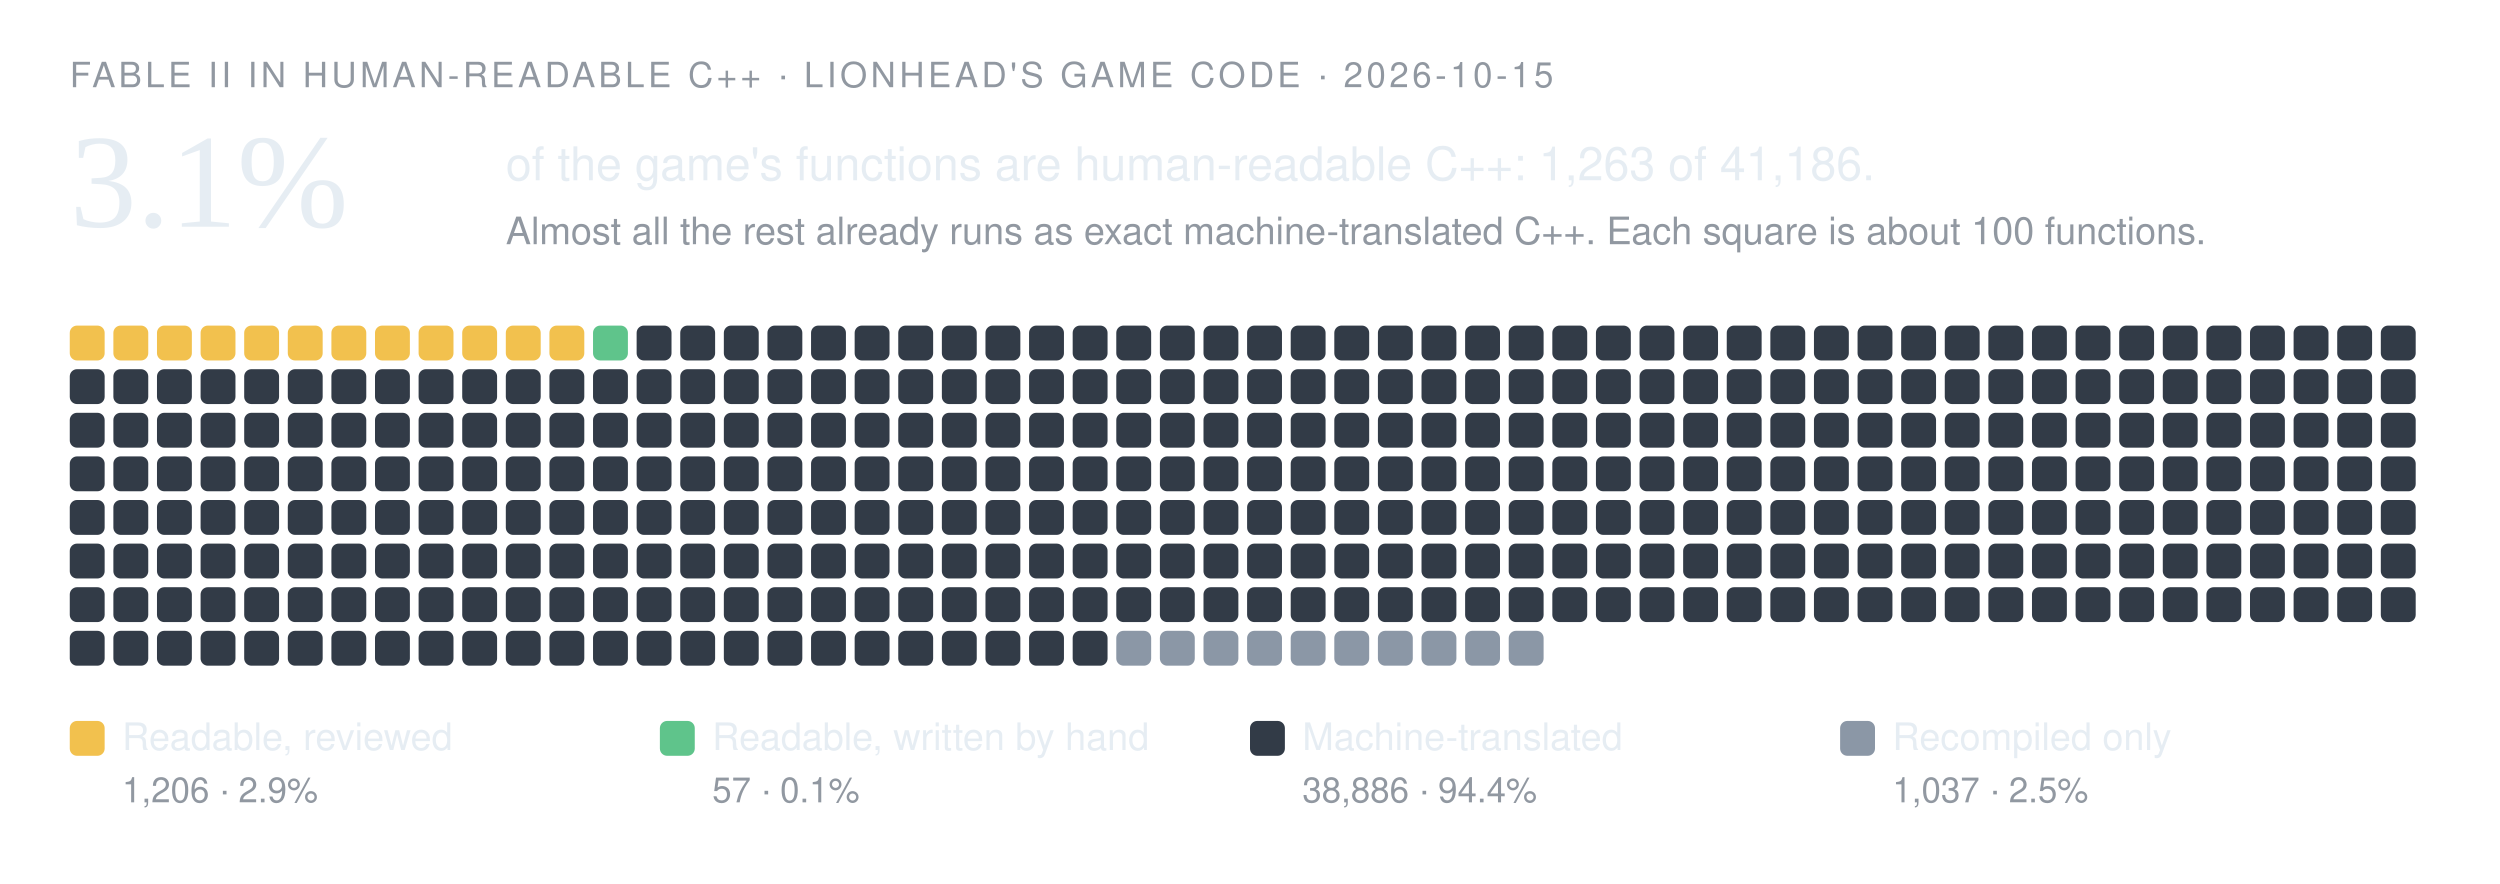
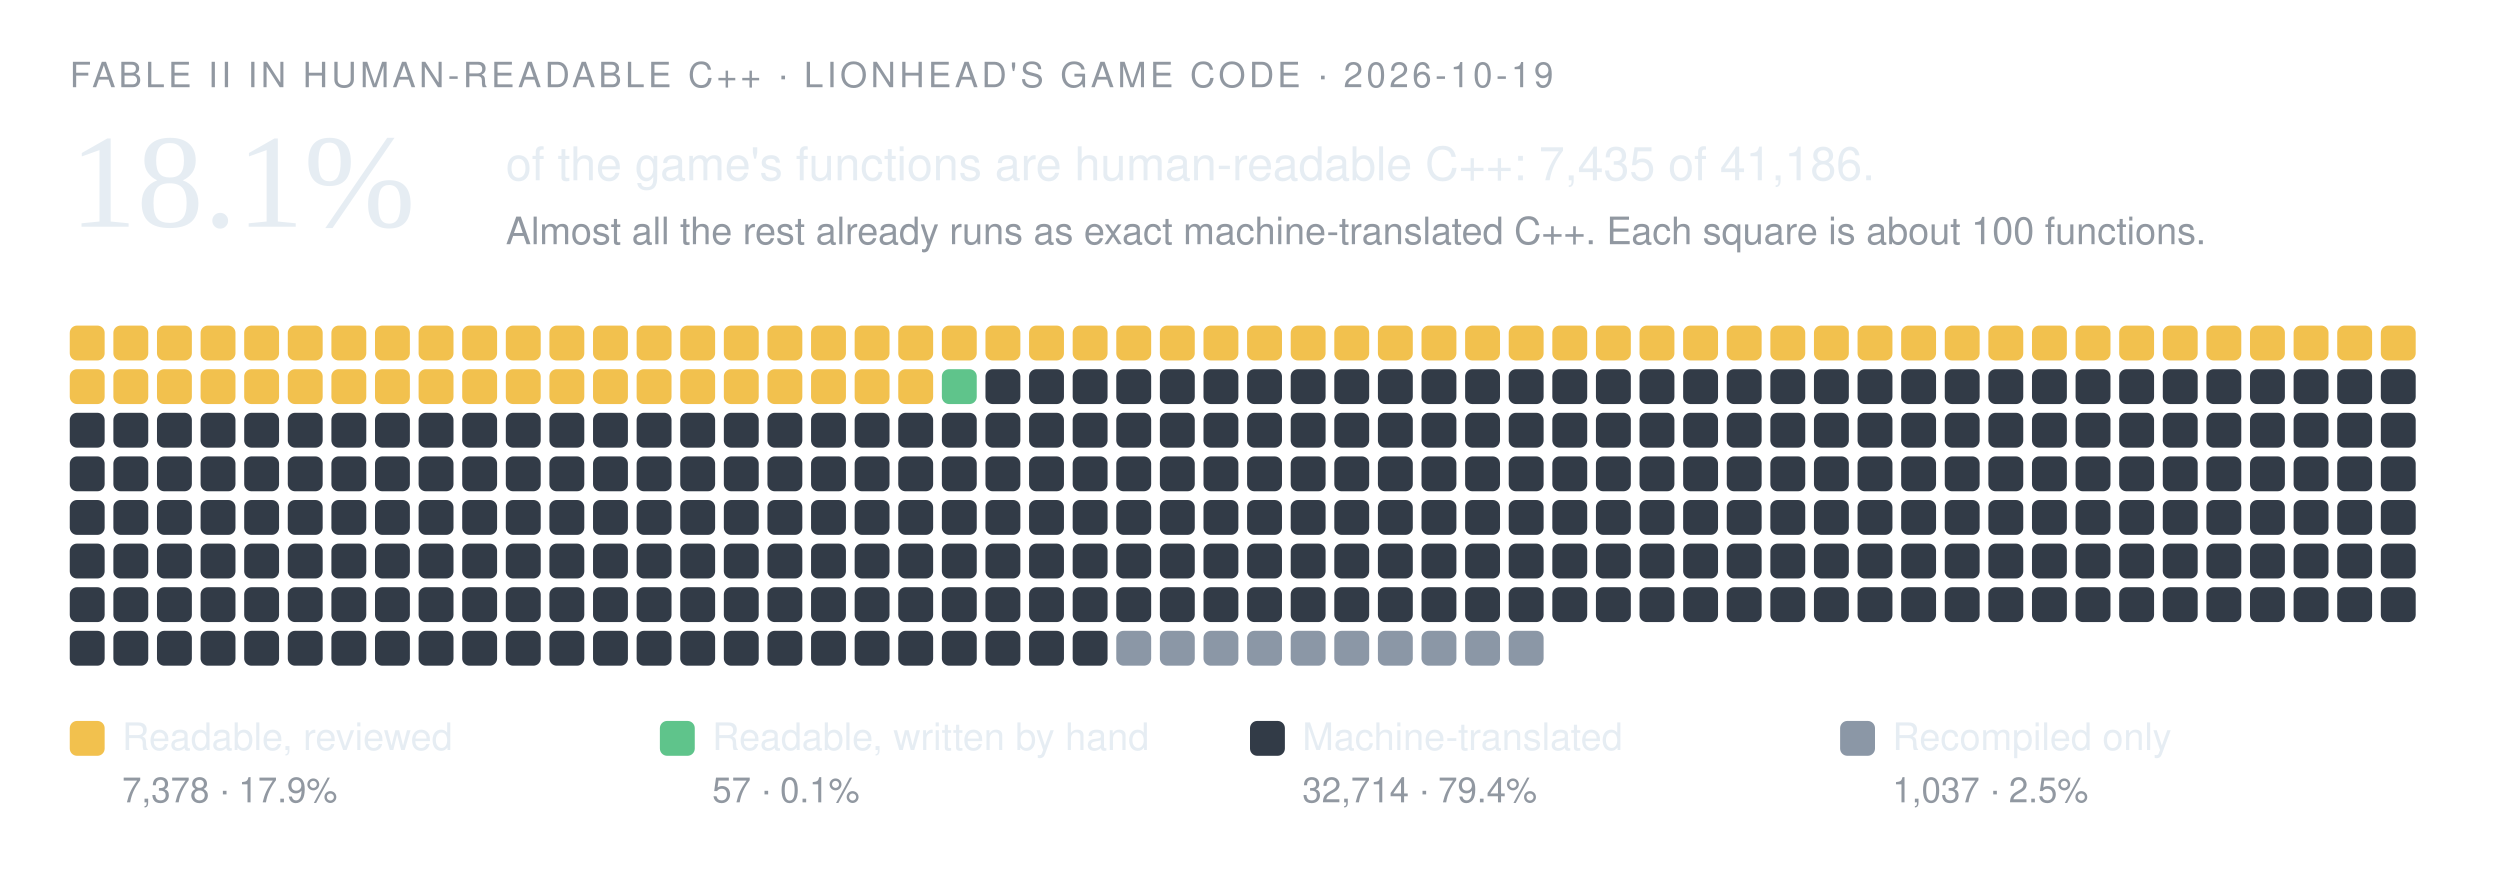
- <svg xmlns="http://www.w3.org/2000/svg" width="860" height="304" viewBox="0 0 860 304" role="img" aria-label="3.1% of Lionhead's game functions are human-readable C++ (1,263 of 41,186), as of 2026-10-15">
-   <text x="24" y="30" font-family="Segoe UI, -apple-system, BlinkMacSystemFont, Helvetica, Arial, sans-serif" font-size="12" letter-spacing="1.2" fill="#9198a1">FABLE II IN HUMAN-READABLE C++ · LIONHEAD'S GAME CODE · 2026-10-15</text>
-   <text x="24" y="78" font-family="Georgia, 'Times New Roman', serif" font-size="46" fill="#e6edf3">3.1%</text>
-   <text x="174" y="62" font-family="Segoe UI, -apple-system, BlinkMacSystemFont, Helvetica, Arial, sans-serif" font-size="16" fill="#e6edf3">of the game's functions are human-readable C++: 1,263 of 41,186.</text>
+ <svg xmlns="http://www.w3.org/2000/svg" width="860" height="304" viewBox="0 0 860 304" role="img" aria-label="18.1% of Lionhead's game functions are human-readable C++ (7,435 of 41,186), as of 2026-10-19">
+   <text x="24" y="30" font-family="Segoe UI, -apple-system, BlinkMacSystemFont, Helvetica, Arial, sans-serif" font-size="12" letter-spacing="1.2" fill="#9198a1">FABLE II IN HUMAN-READABLE C++ · LIONHEAD'S GAME CODE · 2026-10-19</text>
+   <text x="24" y="78" font-family="Georgia, 'Times New Roman', serif" font-size="46" fill="#e6edf3">18.1%</text>
+   <text x="174" y="62" font-family="Segoe UI, -apple-system, BlinkMacSystemFont, Helvetica, Arial, sans-serif" font-size="16" fill="#e6edf3">of the game's functions are human-readable C++: 7,435 of 41,186.</text>
  <text x="174" y="84" font-family="Segoe UI, -apple-system, BlinkMacSystemFont, Helvetica, Arial, sans-serif" font-size="13" fill="#9198a1">Almost all the rest already runs as exact machine-translated C++. Each square is about 100 functions.</text>
  <rect x="24" y="112" width="12" height="12" rx="2.5" fill="#f2c14e" />
  <rect x="39" y="112" width="12" height="12" rx="2.5" fill="#f2c14e" />
  <rect x="54" y="112" width="12" height="12" rx="2.5" fill="#f2c14e" />
  <rect x="69" y="112" width="12" height="12" rx="2.5" fill="#f2c14e" />
  <rect x="84" y="112" width="12" height="12" rx="2.5" fill="#f2c14e" />
  <rect x="99" y="112" width="12" height="12" rx="2.5" fill="#f2c14e" />
  <rect x="114" y="112" width="12" height="12" rx="2.5" fill="#f2c14e" />
  <rect x="129" y="112" width="12" height="12" rx="2.5" fill="#f2c14e" />
  <rect x="144" y="112" width="12" height="12" rx="2.5" fill="#f2c14e" />
  <rect x="159" y="112" width="12" height="12" rx="2.5" fill="#f2c14e" />
  <rect x="174" y="112" width="12" height="12" rx="2.5" fill="#f2c14e" />
  <rect x="189" y="112" width="12" height="12" rx="2.5" fill="#f2c14e" />
-   <rect x="204" y="112" width="12" height="12" rx="2.5" fill="#5fc48b" />
-   <rect x="219" y="112" width="12" height="12" rx="2.5" fill="#323b47" />
-   <rect x="234" y="112" width="12" height="12" rx="2.5" fill="#323b47" />
-   <rect x="249" y="112" width="12" height="12" rx="2.5" fill="#323b47" />
-   <rect x="264" y="112" width="12" height="12" rx="2.5" fill="#323b47" />
-   <rect x="279" y="112" width="12" height="12" rx="2.5" fill="#323b47" />
-   <rect x="294" y="112" width="12" height="12" rx="2.5" fill="#323b47" />
-   <rect x="309" y="112" width="12" height="12" rx="2.5" fill="#323b47" />
-   <rect x="324" y="112" width="12" height="12" rx="2.5" fill="#323b47" />
-   <rect x="339" y="112" width="12" height="12" rx="2.5" fill="#323b47" />
-   <rect x="354" y="112" width="12" height="12" rx="2.5" fill="#323b47" />
-   <rect x="369" y="112" width="12" height="12" rx="2.5" fill="#323b47" />
-   <rect x="384" y="112" width="12" height="12" rx="2.5" fill="#323b47" />
-   <rect x="399" y="112" width="12" height="12" rx="2.5" fill="#323b47" />
-   <rect x="414" y="112" width="12" height="12" rx="2.5" fill="#323b47" />
-   <rect x="429" y="112" width="12" height="12" rx="2.5" fill="#323b47" />
-   <rect x="444" y="112" width="12" height="12" rx="2.5" fill="#323b47" />
-   <rect x="459" y="112" width="12" height="12" rx="2.5" fill="#323b47" />
-   <rect x="474" y="112" width="12" height="12" rx="2.5" fill="#323b47" />
-   <rect x="489" y="112" width="12" height="12" rx="2.5" fill="#323b47" />
-   <rect x="504" y="112" width="12" height="12" rx="2.5" fill="#323b47" />
-   <rect x="519" y="112" width="12" height="12" rx="2.5" fill="#323b47" />
-   <rect x="534" y="112" width="12" height="12" rx="2.5" fill="#323b47" />
-   <rect x="549" y="112" width="12" height="12" rx="2.5" fill="#323b47" />
-   <rect x="564" y="112" width="12" height="12" rx="2.5" fill="#323b47" />
-   <rect x="579" y="112" width="12" height="12" rx="2.5" fill="#323b47" />
-   <rect x="594" y="112" width="12" height="12" rx="2.5" fill="#323b47" />
-   <rect x="609" y="112" width="12" height="12" rx="2.5" fill="#323b47" />
-   <rect x="624" y="112" width="12" height="12" rx="2.5" fill="#323b47" />
-   <rect x="639" y="112" width="12" height="12" rx="2.5" fill="#323b47" />
-   <rect x="654" y="112" width="12" height="12" rx="2.5" fill="#323b47" />
-   <rect x="669" y="112" width="12" height="12" rx="2.5" fill="#323b47" />
-   <rect x="684" y="112" width="12" height="12" rx="2.5" fill="#323b47" />
-   <rect x="699" y="112" width="12" height="12" rx="2.5" fill="#323b47" />
-   <rect x="714" y="112" width="12" height="12" rx="2.5" fill="#323b47" />
-   <rect x="729" y="112" width="12" height="12" rx="2.5" fill="#323b47" />
-   <rect x="744" y="112" width="12" height="12" rx="2.5" fill="#323b47" />
-   <rect x="759" y="112" width="12" height="12" rx="2.5" fill="#323b47" />
-   <rect x="774" y="112" width="12" height="12" rx="2.5" fill="#323b47" />
-   <rect x="789" y="112" width="12" height="12" rx="2.5" fill="#323b47" />
-   <rect x="804" y="112" width="12" height="12" rx="2.5" fill="#323b47" />
-   <rect x="819" y="112" width="12" height="12" rx="2.5" fill="#323b47" />
-   <rect x="24" y="127" width="12" height="12" rx="2.5" fill="#323b47" />
-   <rect x="39" y="127" width="12" height="12" rx="2.5" fill="#323b47" />
-   <rect x="54" y="127" width="12" height="12" rx="2.5" fill="#323b47" />
-   <rect x="69" y="127" width="12" height="12" rx="2.5" fill="#323b47" />
-   <rect x="84" y="127" width="12" height="12" rx="2.5" fill="#323b47" />
-   <rect x="99" y="127" width="12" height="12" rx="2.5" fill="#323b47" />
-   <rect x="114" y="127" width="12" height="12" rx="2.5" fill="#323b47" />
-   <rect x="129" y="127" width="12" height="12" rx="2.5" fill="#323b47" />
-   <rect x="144" y="127" width="12" height="12" rx="2.5" fill="#323b47" />
-   <rect x="159" y="127" width="12" height="12" rx="2.5" fill="#323b47" />
-   <rect x="174" y="127" width="12" height="12" rx="2.5" fill="#323b47" />
-   <rect x="189" y="127" width="12" height="12" rx="2.5" fill="#323b47" />
-   <rect x="204" y="127" width="12" height="12" rx="2.5" fill="#323b47" />
-   <rect x="219" y="127" width="12" height="12" rx="2.5" fill="#323b47" />
-   <rect x="234" y="127" width="12" height="12" rx="2.5" fill="#323b47" />
-   <rect x="249" y="127" width="12" height="12" rx="2.5" fill="#323b47" />
-   <rect x="264" y="127" width="12" height="12" rx="2.5" fill="#323b47" />
-   <rect x="279" y="127" width="12" height="12" rx="2.5" fill="#323b47" />
-   <rect x="294" y="127" width="12" height="12" rx="2.5" fill="#323b47" />
-   <rect x="309" y="127" width="12" height="12" rx="2.5" fill="#323b47" />
-   <rect x="324" y="127" width="12" height="12" rx="2.5" fill="#323b47" />
+   <rect x="204" y="112" width="12" height="12" rx="2.5" fill="#f2c14e" />
+   <rect x="219" y="112" width="12" height="12" rx="2.5" fill="#f2c14e" />
+   <rect x="234" y="112" width="12" height="12" rx="2.5" fill="#f2c14e" />
+   <rect x="249" y="112" width="12" height="12" rx="2.5" fill="#f2c14e" />
+   <rect x="264" y="112" width="12" height="12" rx="2.5" fill="#f2c14e" />
+   <rect x="279" y="112" width="12" height="12" rx="2.5" fill="#f2c14e" />
+   <rect x="294" y="112" width="12" height="12" rx="2.5" fill="#f2c14e" />
+   <rect x="309" y="112" width="12" height="12" rx="2.5" fill="#f2c14e" />
+   <rect x="324" y="112" width="12" height="12" rx="2.5" fill="#f2c14e" />
+   <rect x="339" y="112" width="12" height="12" rx="2.5" fill="#f2c14e" />
+   <rect x="354" y="112" width="12" height="12" rx="2.5" fill="#f2c14e" />
+   <rect x="369" y="112" width="12" height="12" rx="2.5" fill="#f2c14e" />
+   <rect x="384" y="112" width="12" height="12" rx="2.5" fill="#f2c14e" />
+   <rect x="399" y="112" width="12" height="12" rx="2.5" fill="#f2c14e" />
+   <rect x="414" y="112" width="12" height="12" rx="2.5" fill="#f2c14e" />
+   <rect x="429" y="112" width="12" height="12" rx="2.5" fill="#f2c14e" />
+   <rect x="444" y="112" width="12" height="12" rx="2.5" fill="#f2c14e" />
+   <rect x="459" y="112" width="12" height="12" rx="2.5" fill="#f2c14e" />
+   <rect x="474" y="112" width="12" height="12" rx="2.5" fill="#f2c14e" />
+   <rect x="489" y="112" width="12" height="12" rx="2.5" fill="#f2c14e" />
+   <rect x="504" y="112" width="12" height="12" rx="2.5" fill="#f2c14e" />
+   <rect x="519" y="112" width="12" height="12" rx="2.5" fill="#f2c14e" />
+   <rect x="534" y="112" width="12" height="12" rx="2.5" fill="#f2c14e" />
+   <rect x="549" y="112" width="12" height="12" rx="2.5" fill="#f2c14e" />
+   <rect x="564" y="112" width="12" height="12" rx="2.5" fill="#f2c14e" />
+   <rect x="579" y="112" width="12" height="12" rx="2.5" fill="#f2c14e" />
+   <rect x="594" y="112" width="12" height="12" rx="2.5" fill="#f2c14e" />
+   <rect x="609" y="112" width="12" height="12" rx="2.5" fill="#f2c14e" />
+   <rect x="624" y="112" width="12" height="12" rx="2.5" fill="#f2c14e" />
+   <rect x="639" y="112" width="12" height="12" rx="2.5" fill="#f2c14e" />
+   <rect x="654" y="112" width="12" height="12" rx="2.5" fill="#f2c14e" />
+   <rect x="669" y="112" width="12" height="12" rx="2.5" fill="#f2c14e" />
+   <rect x="684" y="112" width="12" height="12" rx="2.5" fill="#f2c14e" />
+   <rect x="699" y="112" width="12" height="12" rx="2.5" fill="#f2c14e" />
+   <rect x="714" y="112" width="12" height="12" rx="2.5" fill="#f2c14e" />
+   <rect x="729" y="112" width="12" height="12" rx="2.5" fill="#f2c14e" />
+   <rect x="744" y="112" width="12" height="12" rx="2.5" fill="#f2c14e" />
+   <rect x="759" y="112" width="12" height="12" rx="2.5" fill="#f2c14e" />
+   <rect x="774" y="112" width="12" height="12" rx="2.5" fill="#f2c14e" />
+   <rect x="789" y="112" width="12" height="12" rx="2.5" fill="#f2c14e" />
+   <rect x="804" y="112" width="12" height="12" rx="2.5" fill="#f2c14e" />
+   <rect x="819" y="112" width="12" height="12" rx="2.5" fill="#f2c14e" />
+   <rect x="24" y="127" width="12" height="12" rx="2.5" fill="#f2c14e" />
+   <rect x="39" y="127" width="12" height="12" rx="2.5" fill="#f2c14e" />
+   <rect x="54" y="127" width="12" height="12" rx="2.5" fill="#f2c14e" />
+   <rect x="69" y="127" width="12" height="12" rx="2.5" fill="#f2c14e" />
+   <rect x="84" y="127" width="12" height="12" rx="2.5" fill="#f2c14e" />
+   <rect x="99" y="127" width="12" height="12" rx="2.5" fill="#f2c14e" />
+   <rect x="114" y="127" width="12" height="12" rx="2.5" fill="#f2c14e" />
+   <rect x="129" y="127" width="12" height="12" rx="2.5" fill="#f2c14e" />
+   <rect x="144" y="127" width="12" height="12" rx="2.5" fill="#f2c14e" />
+   <rect x="159" y="127" width="12" height="12" rx="2.5" fill="#f2c14e" />
+   <rect x="174" y="127" width="12" height="12" rx="2.5" fill="#f2c14e" />
+   <rect x="189" y="127" width="12" height="12" rx="2.5" fill="#f2c14e" />
+   <rect x="204" y="127" width="12" height="12" rx="2.5" fill="#f2c14e" />
+   <rect x="219" y="127" width="12" height="12" rx="2.5" fill="#f2c14e" />
+   <rect x="234" y="127" width="12" height="12" rx="2.5" fill="#f2c14e" />
+   <rect x="249" y="127" width="12" height="12" rx="2.5" fill="#f2c14e" />
+   <rect x="264" y="127" width="12" height="12" rx="2.5" fill="#f2c14e" />
+   <rect x="279" y="127" width="12" height="12" rx="2.5" fill="#f2c14e" />
+   <rect x="294" y="127" width="12" height="12" rx="2.5" fill="#f2c14e" />
+   <rect x="309" y="127" width="12" height="12" rx="2.5" fill="#f2c14e" />
+   <rect x="324" y="127" width="12" height="12" rx="2.5" fill="#5fc48b" />
  <rect x="339" y="127" width="12" height="12" rx="2.5" fill="#323b47" />
  <rect x="354" y="127" width="12" height="12" rx="2.5" fill="#323b47" />
  <rect x="369" y="127" width="12" height="12" rx="2.5" fill="#323b47" />
  <rect x="384" y="127" width="12" height="12" rx="2.5" fill="#323b47" />
  <rect x="399" y="127" width="12" height="12" rx="2.5" fill="#323b47" />
  <rect x="414" y="127" width="12" height="12" rx="2.5" fill="#323b47" />
  <rect x="429" y="127" width="12" height="12" rx="2.5" fill="#323b47" />
  <rect x="444" y="127" width="12" height="12" rx="2.5" fill="#323b47" />
  <rect x="459" y="127" width="12" height="12" rx="2.5" fill="#323b47" />
  <rect x="474" y="127" width="12" height="12" rx="2.5" fill="#323b47" />
  <rect x="489" y="127" width="12" height="12" rx="2.5" fill="#323b47" />
  <rect x="504" y="127" width="12" height="12" rx="2.5" fill="#323b47" />
  <rect x="519" y="127" width="12" height="12" rx="2.5" fill="#323b47" />
  <rect x="534" y="127" width="12" height="12" rx="2.5" fill="#323b47" />
  <rect x="549" y="127" width="12" height="12" rx="2.5" fill="#323b47" />
  <rect x="564" y="127" width="12" height="12" rx="2.5" fill="#323b47" />
  <rect x="579" y="127" width="12" height="12" rx="2.5" fill="#323b47" />
  <rect x="594" y="127" width="12" height="12" rx="2.5" fill="#323b47" />
  <rect x="609" y="127" width="12" height="12" rx="2.5" fill="#323b47" />
  <rect x="624" y="127" width="12" height="12" rx="2.5" fill="#323b47" />
  <rect x="639" y="127" width="12" height="12" rx="2.5" fill="#323b47" />
  <rect x="654" y="127" width="12" height="12" rx="2.5" fill="#323b47" />
  <rect x="669" y="127" width="12" height="12" rx="2.5" fill="#323b47" />
  <rect x="684" y="127" width="12" height="12" rx="2.5" fill="#323b47" />
  <rect x="699" y="127" width="12" height="12" rx="2.5" fill="#323b47" />
  <rect x="714" y="127" width="12" height="12" rx="2.5" fill="#323b47" />
  <rect x="729" y="127" width="12" height="12" rx="2.5" fill="#323b47" />
  <rect x="744" y="127" width="12" height="12" rx="2.5" fill="#323b47" />
  <rect x="759" y="127" width="12" height="12" rx="2.5" fill="#323b47" />
  <rect x="774" y="127" width="12" height="12" rx="2.5" fill="#323b47" />
  <rect x="789" y="127" width="12" height="12" rx="2.5" fill="#323b47" />
  <rect x="804" y="127" width="12" height="12" rx="2.5" fill="#323b47" />
  <rect x="819" y="127" width="12" height="12" rx="2.5" fill="#323b47" />
  <rect x="24" y="142" width="12" height="12" rx="2.5" fill="#323b47" />
  <rect x="39" y="142" width="12" height="12" rx="2.5" fill="#323b47" />
  <rect x="54" y="142" width="12" height="12" rx="2.5" fill="#323b47" />
  <rect x="69" y="142" width="12" height="12" rx="2.5" fill="#323b47" />
  <rect x="84" y="142" width="12" height="12" rx="2.5" fill="#323b47" />
  <rect x="99" y="142" width="12" height="12" rx="2.5" fill="#323b47" />
  <rect x="114" y="142" width="12" height="12" rx="2.5" fill="#323b47" />
  <rect x="129" y="142" width="12" height="12" rx="2.5" fill="#323b47" />
  <rect x="144" y="142" width="12" height="12" rx="2.5" fill="#323b47" />
  <rect x="159" y="142" width="12" height="12" rx="2.5" fill="#323b47" />
  <rect x="174" y="142" width="12" height="12" rx="2.5" fill="#323b47" />
  <rect x="189" y="142" width="12" height="12" rx="2.5" fill="#323b47" />
  <rect x="204" y="142" width="12" height="12" rx="2.5" fill="#323b47" />
  <rect x="219" y="142" width="12" height="12" rx="2.5" fill="#323b47" />
  <rect x="234" y="142" width="12" height="12" rx="2.5" fill="#323b47" />
  <rect x="249" y="142" width="12" height="12" rx="2.5" fill="#323b47" />
  <rect x="264" y="142" width="12" height="12" rx="2.5" fill="#323b47" />
  <rect x="279" y="142" width="12" height="12" rx="2.5" fill="#323b47" />
  <rect x="294" y="142" width="12" height="12" rx="2.5" fill="#323b47" />
  <rect x="309" y="142" width="12" height="12" rx="2.5" fill="#323b47" />
  <rect x="324" y="142" width="12" height="12" rx="2.5" fill="#323b47" />
  <rect x="339" y="142" width="12" height="12" rx="2.5" fill="#323b47" />
  <rect x="354" y="142" width="12" height="12" rx="2.5" fill="#323b47" />
  <rect x="369" y="142" width="12" height="12" rx="2.5" fill="#323b47" />
  <rect x="384" y="142" width="12" height="12" rx="2.5" fill="#323b47" />
  <rect x="399" y="142" width="12" height="12" rx="2.5" fill="#323b47" />
  <rect x="414" y="142" width="12" height="12" rx="2.5" fill="#323b47" />
  <rect x="429" y="142" width="12" height="12" rx="2.5" fill="#323b47" />
  <rect x="444" y="142" width="12" height="12" rx="2.5" fill="#323b47" />
  <rect x="459" y="142" width="12" height="12" rx="2.5" fill="#323b47" />
  <rect x="474" y="142" width="12" height="12" rx="2.5" fill="#323b47" />
  <rect x="489" y="142" width="12" height="12" rx="2.5" fill="#323b47" />
  <rect x="504" y="142" width="12" height="12" rx="2.5" fill="#323b47" />
  <rect x="519" y="142" width="12" height="12" rx="2.5" fill="#323b47" />
  <rect x="534" y="142" width="12" height="12" rx="2.5" fill="#323b47" />
  <rect x="549" y="142" width="12" height="12" rx="2.5" fill="#323b47" />
  <rect x="564" y="142" width="12" height="12" rx="2.5" fill="#323b47" />
  <rect x="579" y="142" width="12" height="12" rx="2.5" fill="#323b47" />
  <rect x="594" y="142" width="12" height="12" rx="2.5" fill="#323b47" />
  <rect x="609" y="142" width="12" height="12" rx="2.5" fill="#323b47" />
  <rect x="624" y="142" width="12" height="12" rx="2.5" fill="#323b47" />
  <rect x="639" y="142" width="12" height="12" rx="2.5" fill="#323b47" />
  <rect x="654" y="142" width="12" height="12" rx="2.5" fill="#323b47" />
  <rect x="669" y="142" width="12" height="12" rx="2.5" fill="#323b47" />
  <rect x="684" y="142" width="12" height="12" rx="2.5" fill="#323b47" />
  <rect x="699" y="142" width="12" height="12" rx="2.5" fill="#323b47" />
  <rect x="714" y="142" width="12" height="12" rx="2.5" fill="#323b47" />
  <rect x="729" y="142" width="12" height="12" rx="2.5" fill="#323b47" />
  <rect x="744" y="142" width="12" height="12" rx="2.5" fill="#323b47" />
  <rect x="759" y="142" width="12" height="12" rx="2.5" fill="#323b47" />
  <rect x="774" y="142" width="12" height="12" rx="2.5" fill="#323b47" />
  <rect x="789" y="142" width="12" height="12" rx="2.5" fill="#323b47" />
  <rect x="804" y="142" width="12" height="12" rx="2.5" fill="#323b47" />
  <rect x="819" y="142" width="12" height="12" rx="2.5" fill="#323b47" />
  <rect x="24" y="157" width="12" height="12" rx="2.5" fill="#323b47" />
  <rect x="39" y="157" width="12" height="12" rx="2.5" fill="#323b47" />
  <rect x="54" y="157" width="12" height="12" rx="2.5" fill="#323b47" />
  <rect x="69" y="157" width="12" height="12" rx="2.5" fill="#323b47" />
  <rect x="84" y="157" width="12" height="12" rx="2.5" fill="#323b47" />
  <rect x="99" y="157" width="12" height="12" rx="2.5" fill="#323b47" />
  <rect x="114" y="157" width="12" height="12" rx="2.5" fill="#323b47" />
  <rect x="129" y="157" width="12" height="12" rx="2.5" fill="#323b47" />
  <rect x="144" y="157" width="12" height="12" rx="2.5" fill="#323b47" />
  <rect x="159" y="157" width="12" height="12" rx="2.5" fill="#323b47" />
  <rect x="174" y="157" width="12" height="12" rx="2.5" fill="#323b47" />
  <rect x="189" y="157" width="12" height="12" rx="2.5" fill="#323b47" />
  <rect x="204" y="157" width="12" height="12" rx="2.5" fill="#323b47" />
  <rect x="219" y="157" width="12" height="12" rx="2.5" fill="#323b47" />
  <rect x="234" y="157" width="12" height="12" rx="2.5" fill="#323b47" />
  <rect x="249" y="157" width="12" height="12" rx="2.5" fill="#323b47" />
  <rect x="264" y="157" width="12" height="12" rx="2.5" fill="#323b47" />
  <rect x="279" y="157" width="12" height="12" rx="2.5" fill="#323b47" />
  <rect x="294" y="157" width="12" height="12" rx="2.5" fill="#323b47" />
  <rect x="309" y="157" width="12" height="12" rx="2.5" fill="#323b47" />
  <rect x="324" y="157" width="12" height="12" rx="2.5" fill="#323b47" />
  <rect x="339" y="157" width="12" height="12" rx="2.5" fill="#323b47" />
  <rect x="354" y="157" width="12" height="12" rx="2.5" fill="#323b47" />
  <rect x="369" y="157" width="12" height="12" rx="2.5" fill="#323b47" />
  <rect x="384" y="157" width="12" height="12" rx="2.5" fill="#323b47" />
  <rect x="399" y="157" width="12" height="12" rx="2.5" fill="#323b47" />
  <rect x="414" y="157" width="12" height="12" rx="2.5" fill="#323b47" />
  <rect x="429" y="157" width="12" height="12" rx="2.5" fill="#323b47" />
  <rect x="444" y="157" width="12" height="12" rx="2.5" fill="#323b47" />
  <rect x="459" y="157" width="12" height="12" rx="2.5" fill="#323b47" />
  <rect x="474" y="157" width="12" height="12" rx="2.5" fill="#323b47" />
  <rect x="489" y="157" width="12" height="12" rx="2.5" fill="#323b47" />
  <rect x="504" y="157" width="12" height="12" rx="2.5" fill="#323b47" />
  <rect x="519" y="157" width="12" height="12" rx="2.5" fill="#323b47" />
  <rect x="534" y="157" width="12" height="12" rx="2.5" fill="#323b47" />
  <rect x="549" y="157" width="12" height="12" rx="2.5" fill="#323b47" />
  <rect x="564" y="157" width="12" height="12" rx="2.5" fill="#323b47" />
  <rect x="579" y="157" width="12" height="12" rx="2.5" fill="#323b47" />
  <rect x="594" y="157" width="12" height="12" rx="2.5" fill="#323b47" />
  <rect x="609" y="157" width="12" height="12" rx="2.5" fill="#323b47" />
  <rect x="624" y="157" width="12" height="12" rx="2.5" fill="#323b47" />
  <rect x="639" y="157" width="12" height="12" rx="2.5" fill="#323b47" />
  <rect x="654" y="157" width="12" height="12" rx="2.5" fill="#323b47" />
  <rect x="669" y="157" width="12" height="12" rx="2.5" fill="#323b47" />
  <rect x="684" y="157" width="12" height="12" rx="2.5" fill="#323b47" />
  <rect x="699" y="157" width="12" height="12" rx="2.5" fill="#323b47" />
  <rect x="714" y="157" width="12" height="12" rx="2.5" fill="#323b47" />
  <rect x="729" y="157" width="12" height="12" rx="2.5" fill="#323b47" />
  <rect x="744" y="157" width="12" height="12" rx="2.5" fill="#323b47" />
  <rect x="759" y="157" width="12" height="12" rx="2.5" fill="#323b47" />
  <rect x="774" y="157" width="12" height="12" rx="2.5" fill="#323b47" />
  <rect x="789" y="157" width="12" height="12" rx="2.5" fill="#323b47" />
  <rect x="804" y="157" width="12" height="12" rx="2.5" fill="#323b47" />
  <rect x="819" y="157" width="12" height="12" rx="2.5" fill="#323b47" />
  <rect x="24" y="172" width="12" height="12" rx="2.5" fill="#323b47" />
  <rect x="39" y="172" width="12" height="12" rx="2.5" fill="#323b47" />
  <rect x="54" y="172" width="12" height="12" rx="2.5" fill="#323b47" />
  <rect x="69" y="172" width="12" height="12" rx="2.5" fill="#323b47" />
  <rect x="84" y="172" width="12" height="12" rx="2.5" fill="#323b47" />
  <rect x="99" y="172" width="12" height="12" rx="2.5" fill="#323b47" />
  <rect x="114" y="172" width="12" height="12" rx="2.5" fill="#323b47" />
  <rect x="129" y="172" width="12" height="12" rx="2.5" fill="#323b47" />
  <rect x="144" y="172" width="12" height="12" rx="2.5" fill="#323b47" />
  <rect x="159" y="172" width="12" height="12" rx="2.5" fill="#323b47" />
  <rect x="174" y="172" width="12" height="12" rx="2.5" fill="#323b47" />
  <rect x="189" y="172" width="12" height="12" rx="2.5" fill="#323b47" />
  <rect x="204" y="172" width="12" height="12" rx="2.5" fill="#323b47" />
  <rect x="219" y="172" width="12" height="12" rx="2.5" fill="#323b47" />
  <rect x="234" y="172" width="12" height="12" rx="2.5" fill="#323b47" />
  <rect x="249" y="172" width="12" height="12" rx="2.5" fill="#323b47" />
  <rect x="264" y="172" width="12" height="12" rx="2.5" fill="#323b47" />
  <rect x="279" y="172" width="12" height="12" rx="2.5" fill="#323b47" />
  <rect x="294" y="172" width="12" height="12" rx="2.5" fill="#323b47" />
  <rect x="309" y="172" width="12" height="12" rx="2.5" fill="#323b47" />
  <rect x="324" y="172" width="12" height="12" rx="2.5" fill="#323b47" />
  <rect x="339" y="172" width="12" height="12" rx="2.5" fill="#323b47" />
  <rect x="354" y="172" width="12" height="12" rx="2.5" fill="#323b47" />
  <rect x="369" y="172" width="12" height="12" rx="2.5" fill="#323b47" />
  <rect x="384" y="172" width="12" height="12" rx="2.5" fill="#323b47" />
  <rect x="399" y="172" width="12" height="12" rx="2.5" fill="#323b47" />
  <rect x="414" y="172" width="12" height="12" rx="2.5" fill="#323b47" />
  <rect x="429" y="172" width="12" height="12" rx="2.5" fill="#323b47" />
  <rect x="444" y="172" width="12" height="12" rx="2.5" fill="#323b47" />
  <rect x="459" y="172" width="12" height="12" rx="2.5" fill="#323b47" />
  <rect x="474" y="172" width="12" height="12" rx="2.5" fill="#323b47" />
  <rect x="489" y="172" width="12" height="12" rx="2.5" fill="#323b47" />
  <rect x="504" y="172" width="12" height="12" rx="2.5" fill="#323b47" />
  <rect x="519" y="172" width="12" height="12" rx="2.5" fill="#323b47" />
  <rect x="534" y="172" width="12" height="12" rx="2.5" fill="#323b47" />
  <rect x="549" y="172" width="12" height="12" rx="2.5" fill="#323b47" />
  <rect x="564" y="172" width="12" height="12" rx="2.5" fill="#323b47" />
  <rect x="579" y="172" width="12" height="12" rx="2.5" fill="#323b47" />
  <rect x="594" y="172" width="12" height="12" rx="2.5" fill="#323b47" />
  <rect x="609" y="172" width="12" height="12" rx="2.5" fill="#323b47" />
  <rect x="624" y="172" width="12" height="12" rx="2.5" fill="#323b47" />
  <rect x="639" y="172" width="12" height="12" rx="2.5" fill="#323b47" />
  <rect x="654" y="172" width="12" height="12" rx="2.5" fill="#323b47" />
  <rect x="669" y="172" width="12" height="12" rx="2.5" fill="#323b47" />
  <rect x="684" y="172" width="12" height="12" rx="2.5" fill="#323b47" />
  <rect x="699" y="172" width="12" height="12" rx="2.5" fill="#323b47" />
  <rect x="714" y="172" width="12" height="12" rx="2.5" fill="#323b47" />
  <rect x="729" y="172" width="12" height="12" rx="2.5" fill="#323b47" />
  <rect x="744" y="172" width="12" height="12" rx="2.5" fill="#323b47" />
  <rect x="759" y="172" width="12" height="12" rx="2.5" fill="#323b47" />
  <rect x="774" y="172" width="12" height="12" rx="2.5" fill="#323b47" />
  <rect x="789" y="172" width="12" height="12" rx="2.5" fill="#323b47" />
  <rect x="804" y="172" width="12" height="12" rx="2.5" fill="#323b47" />
  <rect x="819" y="172" width="12" height="12" rx="2.5" fill="#323b47" />
  <rect x="24" y="187" width="12" height="12" rx="2.5" fill="#323b47" />
  <rect x="39" y="187" width="12" height="12" rx="2.5" fill="#323b47" />
  <rect x="54" y="187" width="12" height="12" rx="2.5" fill="#323b47" />
  <rect x="69" y="187" width="12" height="12" rx="2.5" fill="#323b47" />
  <rect x="84" y="187" width="12" height="12" rx="2.5" fill="#323b47" />
  <rect x="99" y="187" width="12" height="12" rx="2.5" fill="#323b47" />
  <rect x="114" y="187" width="12" height="12" rx="2.5" fill="#323b47" />
  <rect x="129" y="187" width="12" height="12" rx="2.5" fill="#323b47" />
  <rect x="144" y="187" width="12" height="12" rx="2.5" fill="#323b47" />
  <rect x="159" y="187" width="12" height="12" rx="2.5" fill="#323b47" />
  <rect x="174" y="187" width="12" height="12" rx="2.5" fill="#323b47" />
  <rect x="189" y="187" width="12" height="12" rx="2.5" fill="#323b47" />
  <rect x="204" y="187" width="12" height="12" rx="2.5" fill="#323b47" />
  <rect x="219" y="187" width="12" height="12" rx="2.5" fill="#323b47" />
  <rect x="234" y="187" width="12" height="12" rx="2.5" fill="#323b47" />
  <rect x="249" y="187" width="12" height="12" rx="2.5" fill="#323b47" />
  <rect x="264" y="187" width="12" height="12" rx="2.5" fill="#323b47" />
  <rect x="279" y="187" width="12" height="12" rx="2.5" fill="#323b47" />
  <rect x="294" y="187" width="12" height="12" rx="2.5" fill="#323b47" />
  <rect x="309" y="187" width="12" height="12" rx="2.5" fill="#323b47" />
  <rect x="324" y="187" width="12" height="12" rx="2.5" fill="#323b47" />
  <rect x="339" y="187" width="12" height="12" rx="2.5" fill="#323b47" />
  <rect x="354" y="187" width="12" height="12" rx="2.5" fill="#323b47" />
  <rect x="369" y="187" width="12" height="12" rx="2.5" fill="#323b47" />
  <rect x="384" y="187" width="12" height="12" rx="2.5" fill="#323b47" />
  <rect x="399" y="187" width="12" height="12" rx="2.5" fill="#323b47" />
  <rect x="414" y="187" width="12" height="12" rx="2.5" fill="#323b47" />
  <rect x="429" y="187" width="12" height="12" rx="2.5" fill="#323b47" />
  <rect x="444" y="187" width="12" height="12" rx="2.5" fill="#323b47" />
  <rect x="459" y="187" width="12" height="12" rx="2.5" fill="#323b47" />
  <rect x="474" y="187" width="12" height="12" rx="2.5" fill="#323b47" />
  <rect x="489" y="187" width="12" height="12" rx="2.5" fill="#323b47" />
  <rect x="504" y="187" width="12" height="12" rx="2.5" fill="#323b47" />
  <rect x="519" y="187" width="12" height="12" rx="2.5" fill="#323b47" />
  <rect x="534" y="187" width="12" height="12" rx="2.5" fill="#323b47" />
  <rect x="549" y="187" width="12" height="12" rx="2.5" fill="#323b47" />
  <rect x="564" y="187" width="12" height="12" rx="2.5" fill="#323b47" />
  <rect x="579" y="187" width="12" height="12" rx="2.5" fill="#323b47" />
  <rect x="594" y="187" width="12" height="12" rx="2.5" fill="#323b47" />
  <rect x="609" y="187" width="12" height="12" rx="2.5" fill="#323b47" />
  <rect x="624" y="187" width="12" height="12" rx="2.5" fill="#323b47" />
  <rect x="639" y="187" width="12" height="12" rx="2.5" fill="#323b47" />
  <rect x="654" y="187" width="12" height="12" rx="2.5" fill="#323b47" />
  <rect x="669" y="187" width="12" height="12" rx="2.5" fill="#323b47" />
  <rect x="684" y="187" width="12" height="12" rx="2.5" fill="#323b47" />
  <rect x="699" y="187" width="12" height="12" rx="2.5" fill="#323b47" />
  <rect x="714" y="187" width="12" height="12" rx="2.5" fill="#323b47" />
  <rect x="729" y="187" width="12" height="12" rx="2.5" fill="#323b47" />
  <rect x="744" y="187" width="12" height="12" rx="2.5" fill="#323b47" />
  <rect x="759" y="187" width="12" height="12" rx="2.5" fill="#323b47" />
  <rect x="774" y="187" width="12" height="12" rx="2.5" fill="#323b47" />
  <rect x="789" y="187" width="12" height="12" rx="2.5" fill="#323b47" />
  <rect x="804" y="187" width="12" height="12" rx="2.5" fill="#323b47" />
  <rect x="819" y="187" width="12" height="12" rx="2.5" fill="#323b47" />
  <rect x="24" y="202" width="12" height="12" rx="2.5" fill="#323b47" />
  <rect x="39" y="202" width="12" height="12" rx="2.5" fill="#323b47" />
  <rect x="54" y="202" width="12" height="12" rx="2.5" fill="#323b47" />
  <rect x="69" y="202" width="12" height="12" rx="2.5" fill="#323b47" />
  <rect x="84" y="202" width="12" height="12" rx="2.5" fill="#323b47" />
  <rect x="99" y="202" width="12" height="12" rx="2.5" fill="#323b47" />
  <rect x="114" y="202" width="12" height="12" rx="2.5" fill="#323b47" />
  <rect x="129" y="202" width="12" height="12" rx="2.5" fill="#323b47" />
  <rect x="144" y="202" width="12" height="12" rx="2.5" fill="#323b47" />
  <rect x="159" y="202" width="12" height="12" rx="2.5" fill="#323b47" />
  <rect x="174" y="202" width="12" height="12" rx="2.5" fill="#323b47" />
  <rect x="189" y="202" width="12" height="12" rx="2.5" fill="#323b47" />
  <rect x="204" y="202" width="12" height="12" rx="2.5" fill="#323b47" />
  <rect x="219" y="202" width="12" height="12" rx="2.5" fill="#323b47" />
  <rect x="234" y="202" width="12" height="12" rx="2.5" fill="#323b47" />
  <rect x="249" y="202" width="12" height="12" rx="2.5" fill="#323b47" />
  <rect x="264" y="202" width="12" height="12" rx="2.5" fill="#323b47" />
  <rect x="279" y="202" width="12" height="12" rx="2.5" fill="#323b47" />
  <rect x="294" y="202" width="12" height="12" rx="2.5" fill="#323b47" />
  <rect x="309" y="202" width="12" height="12" rx="2.5" fill="#323b47" />
  <rect x="324" y="202" width="12" height="12" rx="2.5" fill="#323b47" />
  <rect x="339" y="202" width="12" height="12" rx="2.5" fill="#323b47" />
  <rect x="354" y="202" width="12" height="12" rx="2.5" fill="#323b47" />
  <rect x="369" y="202" width="12" height="12" rx="2.5" fill="#323b47" />
  <rect x="384" y="202" width="12" height="12" rx="2.5" fill="#323b47" />
  <rect x="399" y="202" width="12" height="12" rx="2.5" fill="#323b47" />
  <rect x="414" y="202" width="12" height="12" rx="2.5" fill="#323b47" />
  <rect x="429" y="202" width="12" height="12" rx="2.5" fill="#323b47" />
  <rect x="444" y="202" width="12" height="12" rx="2.5" fill="#323b47" />
  <rect x="459" y="202" width="12" height="12" rx="2.5" fill="#323b47" />
  <rect x="474" y="202" width="12" height="12" rx="2.5" fill="#323b47" />
  <rect x="489" y="202" width="12" height="12" rx="2.5" fill="#323b47" />
  <rect x="504" y="202" width="12" height="12" rx="2.5" fill="#323b47" />
  <rect x="519" y="202" width="12" height="12" rx="2.5" fill="#323b47" />
  <rect x="534" y="202" width="12" height="12" rx="2.5" fill="#323b47" />
  <rect x="549" y="202" width="12" height="12" rx="2.5" fill="#323b47" />
  <rect x="564" y="202" width="12" height="12" rx="2.5" fill="#323b47" />
  <rect x="579" y="202" width="12" height="12" rx="2.5" fill="#323b47" />
  <rect x="594" y="202" width="12" height="12" rx="2.5" fill="#323b47" />
  <rect x="609" y="202" width="12" height="12" rx="2.5" fill="#323b47" />
  <rect x="624" y="202" width="12" height="12" rx="2.5" fill="#323b47" />
  <rect x="639" y="202" width="12" height="12" rx="2.5" fill="#323b47" />
  <rect x="654" y="202" width="12" height="12" rx="2.5" fill="#323b47" />
  <rect x="669" y="202" width="12" height="12" rx="2.5" fill="#323b47" />
  <rect x="684" y="202" width="12" height="12" rx="2.5" fill="#323b47" />
  <rect x="699" y="202" width="12" height="12" rx="2.5" fill="#323b47" />
  <rect x="714" y="202" width="12" height="12" rx="2.5" fill="#323b47" />
  <rect x="729" y="202" width="12" height="12" rx="2.5" fill="#323b47" />
  <rect x="744" y="202" width="12" height="12" rx="2.5" fill="#323b47" />
  <rect x="759" y="202" width="12" height="12" rx="2.5" fill="#323b47" />
  <rect x="774" y="202" width="12" height="12" rx="2.5" fill="#323b47" />
  <rect x="789" y="202" width="12" height="12" rx="2.5" fill="#323b47" />
  <rect x="804" y="202" width="12" height="12" rx="2.5" fill="#323b47" />
  <rect x="819" y="202" width="12" height="12" rx="2.5" fill="#323b47" />
  <rect x="24" y="217" width="12" height="12" rx="2.5" fill="#323b47" />
  <rect x="39" y="217" width="12" height="12" rx="2.5" fill="#323b47" />
  <rect x="54" y="217" width="12" height="12" rx="2.5" fill="#323b47" />
  <rect x="69" y="217" width="12" height="12" rx="2.5" fill="#323b47" />
  <rect x="84" y="217" width="12" height="12" rx="2.5" fill="#323b47" />
  <rect x="99" y="217" width="12" height="12" rx="2.5" fill="#323b47" />
  <rect x="114" y="217" width="12" height="12" rx="2.5" fill="#323b47" />
  <rect x="129" y="217" width="12" height="12" rx="2.5" fill="#323b47" />
  <rect x="144" y="217" width="12" height="12" rx="2.5" fill="#323b47" />
  <rect x="159" y="217" width="12" height="12" rx="2.5" fill="#323b47" />
  <rect x="174" y="217" width="12" height="12" rx="2.5" fill="#323b47" />
  <rect x="189" y="217" width="12" height="12" rx="2.5" fill="#323b47" />
  <rect x="204" y="217" width="12" height="12" rx="2.5" fill="#323b47" />
  <rect x="219" y="217" width="12" height="12" rx="2.5" fill="#323b47" />
  <rect x="234" y="217" width="12" height="12" rx="2.5" fill="#323b47" />
  <rect x="249" y="217" width="12" height="12" rx="2.5" fill="#323b47" />
  <rect x="264" y="217" width="12" height="12" rx="2.5" fill="#323b47" />
  <rect x="279" y="217" width="12" height="12" rx="2.5" fill="#323b47" />
  <rect x="294" y="217" width="12" height="12" rx="2.5" fill="#323b47" />
  <rect x="309" y="217" width="12" height="12" rx="2.5" fill="#323b47" />
  <rect x="324" y="217" width="12" height="12" rx="2.5" fill="#323b47" />
  <rect x="339" y="217" width="12" height="12" rx="2.5" fill="#323b47" />
  <rect x="354" y="217" width="12" height="12" rx="2.5" fill="#323b47" />
  <rect x="369" y="217" width="12" height="12" rx="2.5" fill="#323b47" />
  <rect x="384" y="217" width="12" height="12" rx="2.5" fill="#8b97a6" />
  <rect x="399" y="217" width="12" height="12" rx="2.5" fill="#8b97a6" />
  <rect x="414" y="217" width="12" height="12" rx="2.5" fill="#8b97a6" />
  <rect x="429" y="217" width="12" height="12" rx="2.5" fill="#8b97a6" />
  <rect x="444" y="217" width="12" height="12" rx="2.5" fill="#8b97a6" />
  <rect x="459" y="217" width="12" height="12" rx="2.5" fill="#8b97a6" />
  <rect x="474" y="217" width="12" height="12" rx="2.5" fill="#8b97a6" />
  <rect x="489" y="217" width="12" height="12" rx="2.5" fill="#8b97a6" />
  <rect x="504" y="217" width="12" height="12" rx="2.5" fill="#8b97a6" />
  <rect x="519" y="217" width="12" height="12" rx="2.5" fill="#8b97a6" />
  <rect x="24" y="248" width="12" height="12" rx="2.5" fill="#f2c14e" />
  <text x="42" y="258" font-family="Segoe UI, -apple-system, BlinkMacSystemFont, Helvetica, Arial, sans-serif" font-size="13" fill="#e6edf3">Readable, reviewed</text>
-   <text x="42" y="276" font-family="Segoe UI, -apple-system, BlinkMacSystemFont, Helvetica, Arial, sans-serif" font-size="12" fill="#9198a1">1,206 · 2.9%</text>
+   <text x="42" y="276" font-family="Segoe UI, -apple-system, BlinkMacSystemFont, Helvetica, Arial, sans-serif" font-size="12" fill="#9198a1">7,378 · 17.9%</text>
  <rect x="227" y="248" width="12" height="12" rx="2.5" fill="#5fc48b" />
  <text x="245" y="258" font-family="Segoe UI, -apple-system, BlinkMacSystemFont, Helvetica, Arial, sans-serif" font-size="13" fill="#e6edf3">Readable, written by hand</text>
  <text x="245" y="276" font-family="Segoe UI, -apple-system, BlinkMacSystemFont, Helvetica, Arial, sans-serif" font-size="12" fill="#9198a1">57 · 0.1%</text>
  <rect x="430" y="248" width="12" height="12" rx="2.5" fill="#323b47" />
  <text x="448" y="258" font-family="Segoe UI, -apple-system, BlinkMacSystemFont, Helvetica, Arial, sans-serif" font-size="13" fill="#e6edf3">Machine-translated</text>
-   <text x="448" y="276" font-family="Segoe UI, -apple-system, BlinkMacSystemFont, Helvetica, Arial, sans-serif" font-size="12" fill="#9198a1">38,886 · 94.4%</text>
+   <text x="448" y="276" font-family="Segoe UI, -apple-system, BlinkMacSystemFont, Helvetica, Arial, sans-serif" font-size="12" fill="#9198a1">32,714 · 79.4%</text>
  <rect x="633" y="248" width="12" height="12" rx="2.5" fill="#8b97a6" />
  <text x="651" y="258" font-family="Segoe UI, -apple-system, BlinkMacSystemFont, Helvetica, Arial, sans-serif" font-size="13" fill="#e6edf3">Recompiled only</text>
  <text x="651" y="276" font-family="Segoe UI, -apple-system, BlinkMacSystemFont, Helvetica, Arial, sans-serif" font-size="12" fill="#9198a1">1,037 · 2.5%</text>
</svg>
